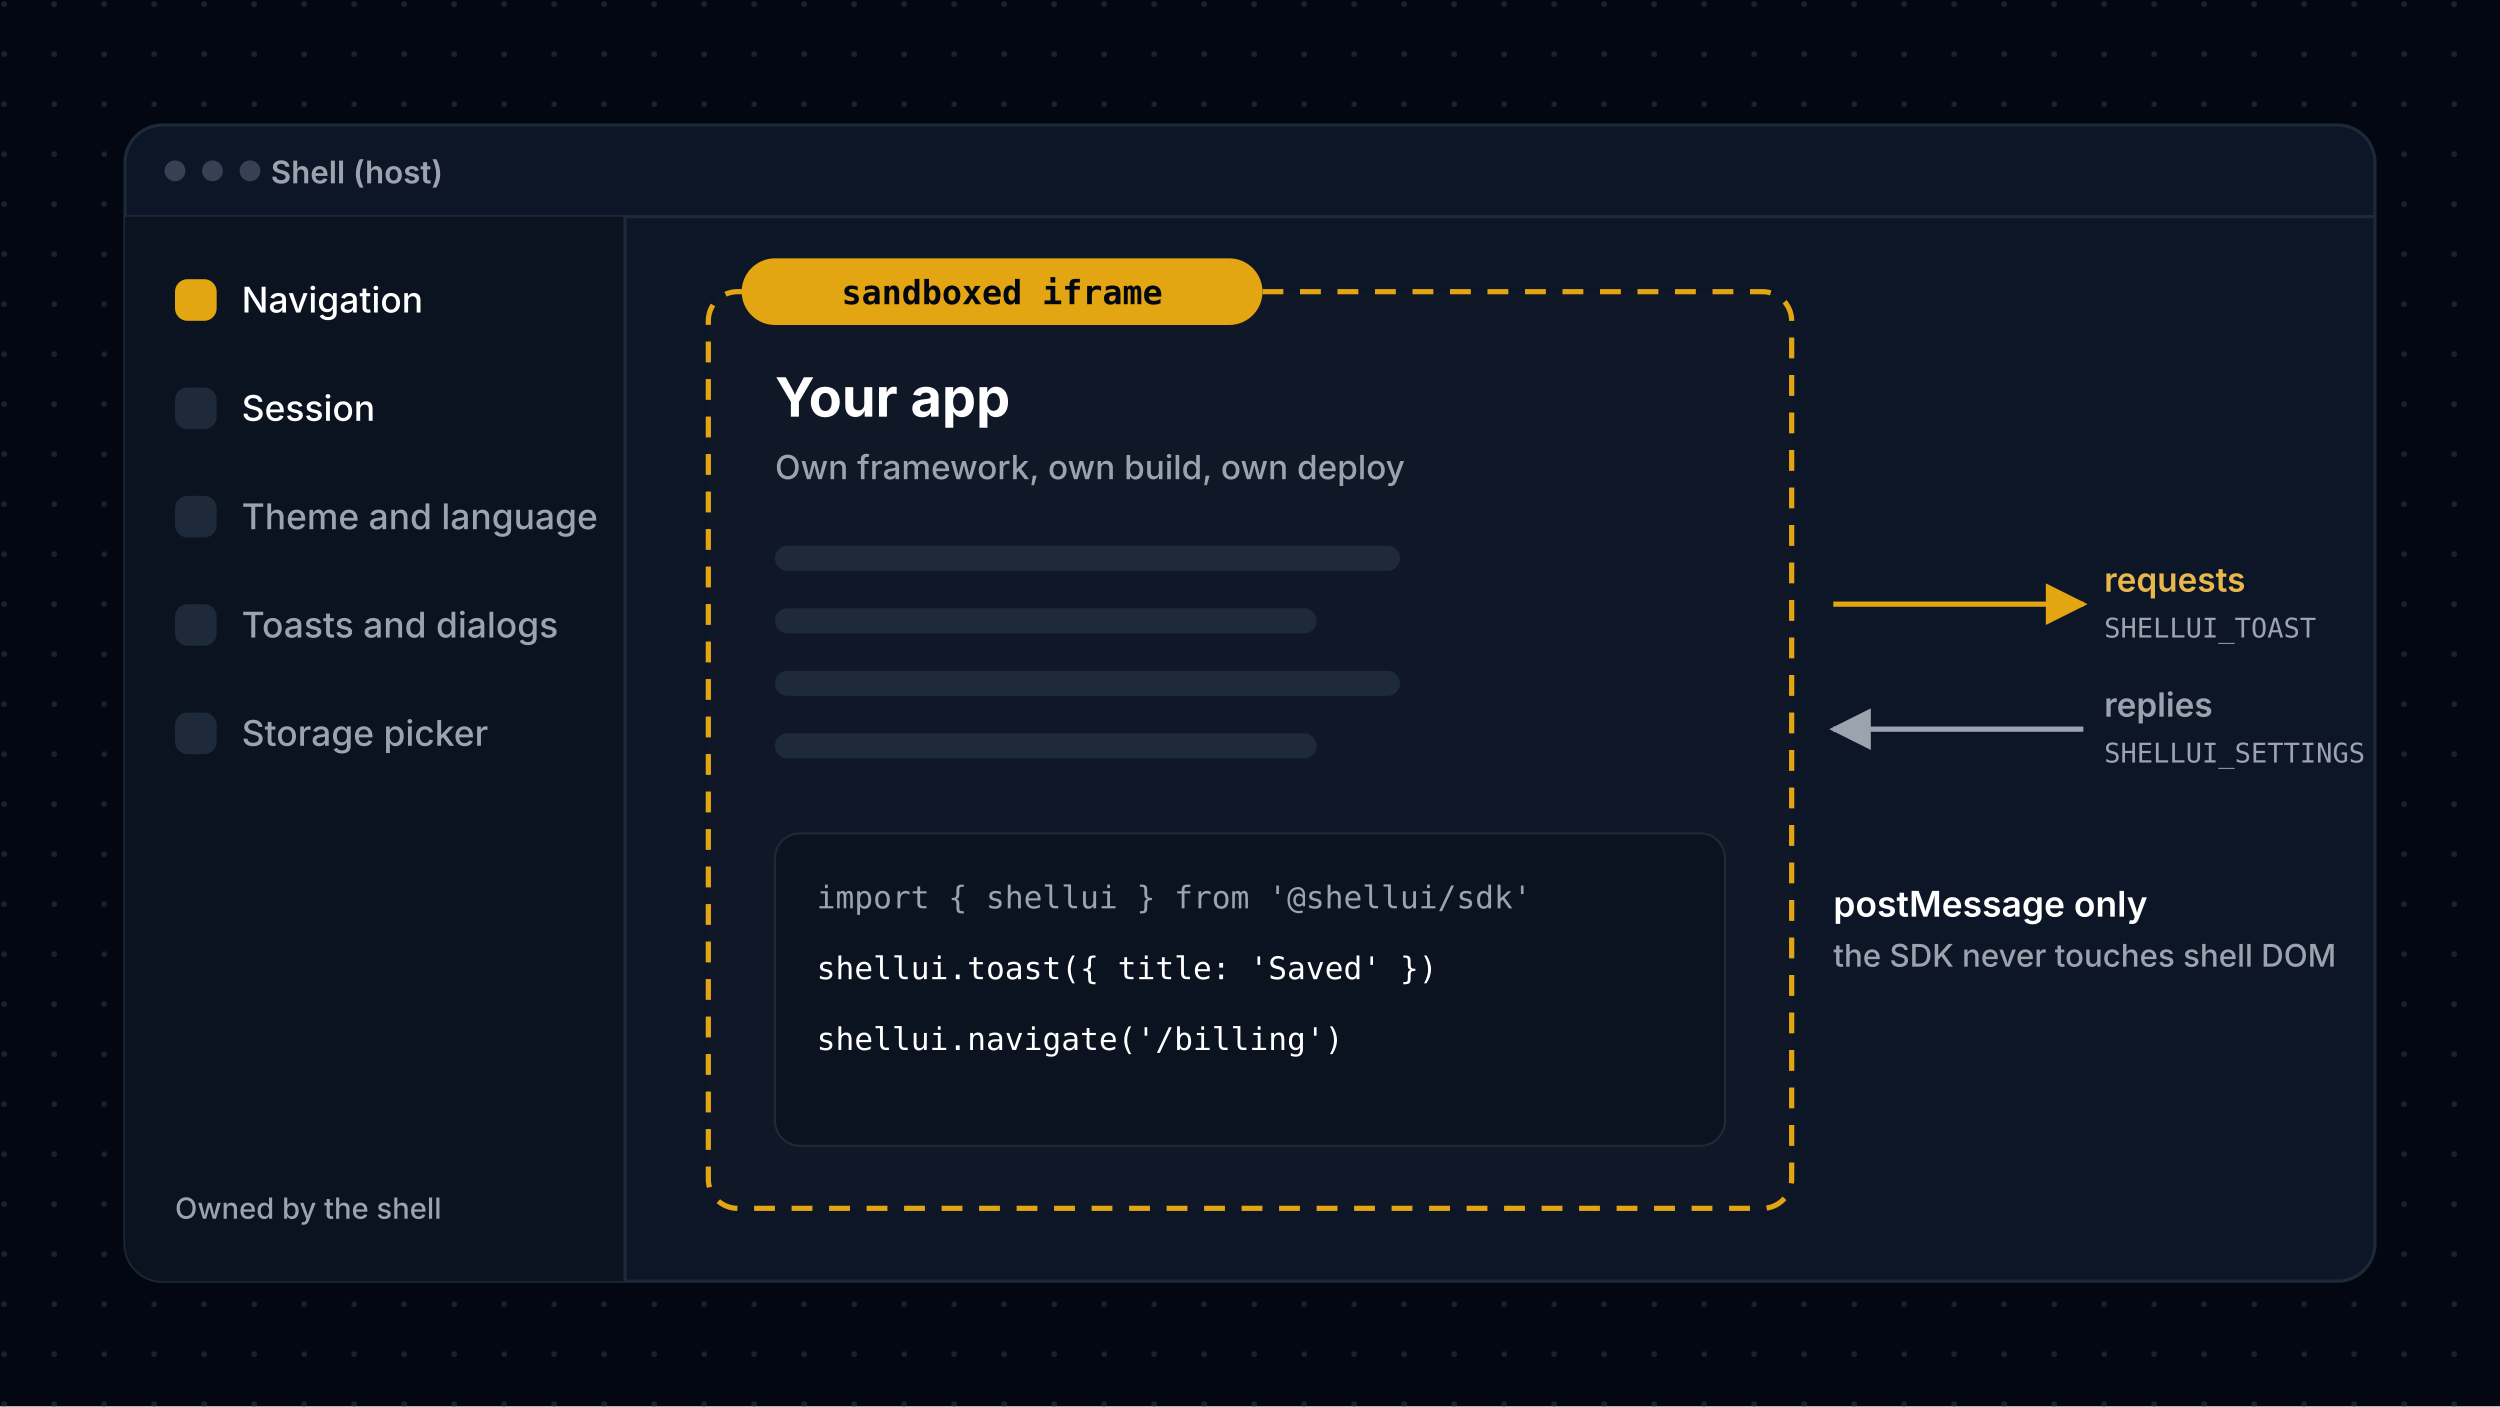
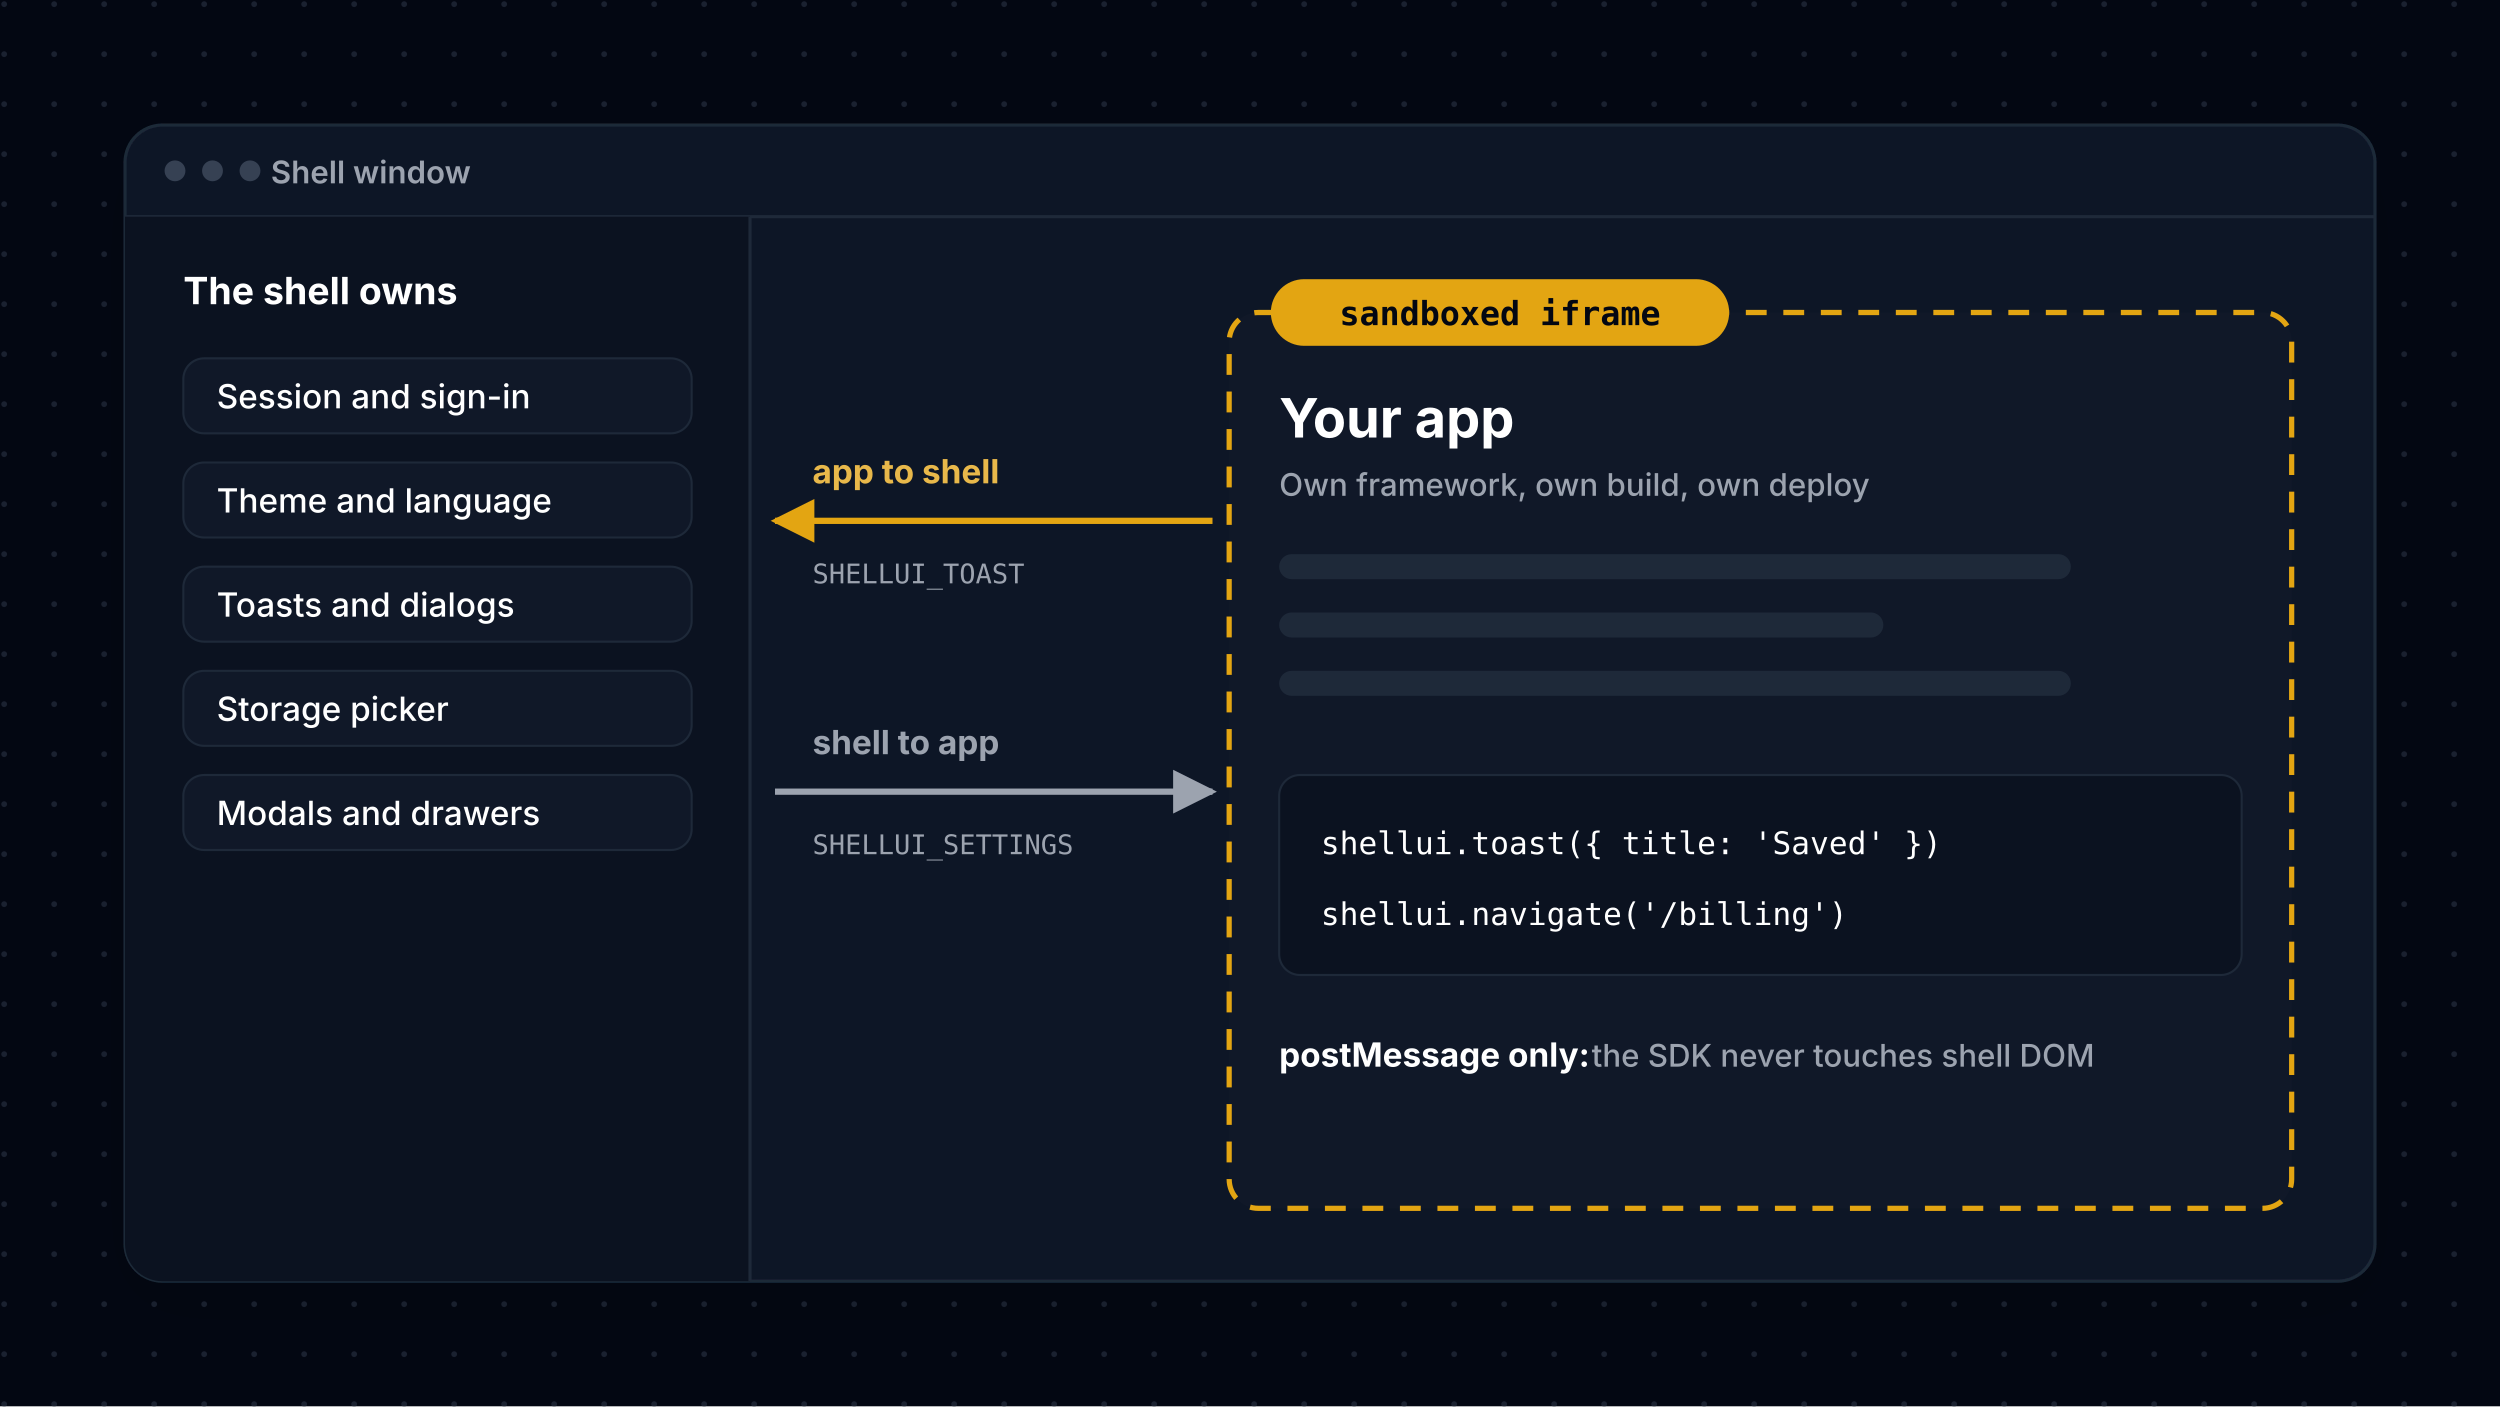
<svg xmlns="http://www.w3.org/2000/svg" width="1200" height="675" viewBox="0 0 1200 675" role="img">
  <defs>
    <pattern id="d" width="24" height="24" patternUnits="userSpaceOnUse">
      <circle cx="2" cy="2" r="1.4" fill="#1A2130" />
    </pattern>
    <filter id="sh" x="-20%" y="-20%" width="140%" height="160%">
      <feDropShadow dx="0" dy="12" stdDeviation="18" flood-color="#030712" flood-opacity=".08" />
    </filter>
-     <marker id="ah" viewBox="0 0 10 10" refX="9" refY="5" markerWidth="8" markerHeight="8" orient="auto-start-reverse">
+     <marker id="ah" viewBox="0 0 10 10" refX="9" refY="5" markerWidth="7" markerHeight="7" orient="auto-start-reverse">
      <path d="M0 0L10 5L0 10z" fill="#E3A512" />
    </marker>
-     <marker id="am" viewBox="0 0 10 10" refX="9" refY="5" markerWidth="8" markerHeight="8" orient="auto-start-reverse">
+     <marker id="am" viewBox="0 0 10 10" refX="9" refY="5" markerWidth="7" markerHeight="7" orient="auto-start-reverse">
      <path d="M0 0L10 5L0 10z" fill="#9CA3AF" />
    </marker>
  </defs>
  <rect width="1200" height="675" fill="#030712" />
  <rect width="1200" height="675" fill="url(#d)" />
  <g filter="url(#sh)">
    <rect x="60" y="60" width="1080" height="555" rx="18" fill="#101828" stroke="#1E2939" stroke-width="1.5" />
  </g>
  <circle cx="84" cy="82" r="5" fill="#364153" />
  <circle cx="102" cy="82" r="5" fill="#364153" />
  <circle cx="120" cy="82" r="5" fill="#364153" />
  <line x1="60" y1="104" x2="1140" y2="104" stroke="#1E2939" stroke-width="1.5" />
-   <text x="130" y="88" font-family="Inter, ui-sans-serif, system-ui, -apple-system, 'Segoe UI', sans-serif" font-size="15" font-weight="600" fill="#9CA3AF" text-anchor="start">Shell (host)</text>
  <clipPath id="wc">
    <rect x="60" y="60" width="1080" height="555" rx="18" />
  </clipPath>
-   <rect clip-path="url(#wc)" x="60" y="104" width="240" height="511" fill="#0B1220" />
-   <line x1="300" y1="104" x2="300" y2="615" stroke="#1E2939" stroke-width="1.5" />
-   <rect x="84" y="134" width="20" height="20" rx="6" fill="#E3A512" />
-   <text x="116" y="150" font-family="Inter, ui-sans-serif, system-ui, -apple-system, 'Segoe UI', sans-serif" font-size="17" font-weight="500" fill="#FFFFFF" text-anchor="start">Navigation</text>
-   <rect x="84" y="186" width="20" height="20" rx="6" fill="#1E2939" />
-   <text x="116" y="202" font-family="Inter, ui-sans-serif, system-ui, -apple-system, 'Segoe UI', sans-serif" font-size="17" font-weight="500" fill="#FFFFFF" text-anchor="start">Session</text>
-   <rect x="84" y="238" width="20" height="20" rx="6" fill="#1E2939" />
-   <text x="116" y="254" font-family="Inter, ui-sans-serif, system-ui, -apple-system, 'Segoe UI', sans-serif" font-size="17" font-weight="500" fill="#9CA3AF" text-anchor="start">Theme and language</text>
-   <rect x="84" y="290" width="20" height="20" rx="6" fill="#1E2939" />
-   <text x="116" y="306" font-family="Inter, ui-sans-serif, system-ui, -apple-system, 'Segoe UI', sans-serif" font-size="17" font-weight="500" fill="#9CA3AF" text-anchor="start">Toasts and dialogs</text>
-   <rect x="84" y="342" width="20" height="20" rx="6" fill="#1E2939" />
-   <text x="116" y="358" font-family="Inter, ui-sans-serif, system-ui, -apple-system, 'Segoe UI', sans-serif" font-size="17" font-weight="500" fill="#9CA3AF" text-anchor="start">Storage picker</text>
-   <text x="84" y="585" font-family="Inter, ui-sans-serif, system-ui, -apple-system, 'Segoe UI', sans-serif" font-size="14" font-weight="500" fill="#9CA3AF" text-anchor="start">Owned by the shell</text>
-   <rect x="340" y="140" width="520" height="440" rx="14" fill="#101828" stroke="#E3A512" stroke-width="2.5" stroke-dasharray="10 8" />
-   <rect x="356" y="124" width="250" height="32" rx="16" fill="#E3A512" />
-   <text x="481" y="146" font-family="'IBM Plex Mono', ui-monospace, SFMono-Regular, Menlo, monospace" font-size="16" font-weight="600" fill="#030712" text-anchor="middle">sandboxed iframe</text>
-   <text x="372" y="200" font-family="Inter, ui-sans-serif, system-ui, -apple-system, 'Segoe UI', sans-serif" font-size="26" font-weight="650" fill="#FFFFFF" text-anchor="start">Your app</text>
-   <text x="372" y="230" font-family="Inter, ui-sans-serif, system-ui, -apple-system, 'Segoe UI', sans-serif" font-size="16" font-weight="500" fill="#9CA3AF" text-anchor="start">Own framework, own build, own deploy</text>
-   <rect x="372" y="262" width="300" height="12" rx="6" fill="#1E2939" />
-   <rect x="372" y="292" width="260" height="12" rx="6" fill="#1E2939" />
-   <rect x="372" y="322" width="300" height="12" rx="6" fill="#1E2939" />
-   <rect x="372" y="352" width="260" height="12" rx="6" fill="#1E2939" />
-   <rect x="372" y="400" width="456" height="150" rx="12" fill="#0B1220" stroke="#1E2939" />
-   <text x="392" y="436" font-family="'IBM Plex Mono', ui-monospace, SFMono-Regular, Menlo, monospace" font-size="15" font-weight="500" fill="#9CA3AF" text-anchor="start">import { shellui } from '@shellui/sdk'</text>
-   <text x="392" y="470" font-family="'IBM Plex Mono', ui-monospace, SFMono-Regular, Menlo, monospace" font-size="15" font-weight="500" fill="#FFFFFF" text-anchor="start">shellui.toast({ title: 'Saved' })</text>
-   <text x="392" y="504" font-family="'IBM Plex Mono', ui-monospace, SFMono-Regular, Menlo, monospace" font-size="15" font-weight="500" fill="#FFFFFF" text-anchor="start">shellui.navigate('/billing')</text>
-   <line x1="880" y1="290" x2="1000" y2="290" stroke="#E3A512" stroke-width="2.5" marker-end="url(#ah)" />
-   <line x1="1000" y1="350" x2="880" y2="350" stroke="#9CA3AF" stroke-width="2.5" marker-end="url(#am)" />
-   <text x="1010" y="284" font-family="Inter, ui-sans-serif, system-ui, -apple-system, 'Segoe UI', sans-serif" font-size="16" font-weight="600" fill="#E8B84A" text-anchor="start">requests</text>
-   <text x="1010" y="306" font-family="'IBM Plex Mono', ui-monospace, SFMono-Regular, Menlo, monospace" font-size="13" font-weight="500" fill="#9CA3AF" text-anchor="start">SHELLUI_TOAST</text>
-   <text x="1010" y="344" font-family="Inter, ui-sans-serif, system-ui, -apple-system, 'Segoe UI', sans-serif" font-size="16" font-weight="600" fill="#9CA3AF" text-anchor="start">replies</text>
-   <text x="1010" y="366" font-family="'IBM Plex Mono', ui-monospace, SFMono-Regular, Menlo, monospace" font-size="13" font-weight="500" fill="#9CA3AF" text-anchor="start">SHELLUI_SETTINGS</text>
-   <text x="880" y="440" font-family="Inter, ui-sans-serif, system-ui, -apple-system, 'Segoe UI', sans-serif" font-size="17" font-weight="600" fill="#FFFFFF" text-anchor="start">postMessage only</text>
-   <text x="880" y="464" font-family="Inter, ui-sans-serif, system-ui, -apple-system, 'Segoe UI', sans-serif" font-size="15" font-weight="500" fill="#9CA3AF" text-anchor="start">the SDK never touches shell DOM</text>
+   <text x="130" y="88" font-family="Inter, ui-sans-serif, system-ui, -apple-system, 'Segoe UI', sans-serif" font-size="15" font-weight="600" fill="#9CA3AF" text-anchor="start">Shell window</text>
+   <rect clip-path="url(#wc)" x="60" y="104" width="300" height="511" fill="#0B1220" />
+   <line x1="360" y1="104" x2="360" y2="615" stroke="#1E2939" stroke-width="1.5" />
+   <text x="88" y="146" font-family="Inter, ui-sans-serif, system-ui, -apple-system, 'Segoe UI', sans-serif" font-size="18" font-weight="650" fill="#FFFFFF" text-anchor="start">The shell owns</text>
+   <rect x="88" y="172" width="244" height="36" rx="10" fill="#101828" stroke="#1E2939" />
+   <text x="104" y="196" font-family="Inter, ui-sans-serif, system-ui, -apple-system, 'Segoe UI', sans-serif" font-size="16" font-weight="500" fill="#FFFFFF" text-anchor="start">Session and sign-in</text>
+   <rect x="88" y="222" width="244" height="36" rx="10" fill="#101828" stroke="#1E2939" />
+   <text x="104" y="246" font-family="Inter, ui-sans-serif, system-ui, -apple-system, 'Segoe UI', sans-serif" font-size="16" font-weight="500" fill="#FFFFFF" text-anchor="start">Theme and language</text>
+   <rect x="88" y="272" width="244" height="36" rx="10" fill="#101828" stroke="#1E2939" />
+   <text x="104" y="296" font-family="Inter, ui-sans-serif, system-ui, -apple-system, 'Segoe UI', sans-serif" font-size="16" font-weight="500" fill="#FFFFFF" text-anchor="start">Toasts and dialogs</text>
+   <rect x="88" y="322" width="244" height="36" rx="10" fill="#101828" stroke="#1E2939" />
+   <text x="104" y="346" font-family="Inter, ui-sans-serif, system-ui, -apple-system, 'Segoe UI', sans-serif" font-size="16" font-weight="500" fill="#FFFFFF" text-anchor="start">Storage picker</text>
+   <rect x="88" y="372" width="244" height="36" rx="10" fill="#101828" stroke="#1E2939" />
+   <text x="104" y="396" font-family="Inter, ui-sans-serif, system-ui, -apple-system, 'Segoe UI', sans-serif" font-size="16" font-weight="500" fill="#FFFFFF" text-anchor="start">Modals and drawers</text>
+   <rect x="590" y="150" width="510" height="430" rx="14" fill="#101828" stroke="#E3A512" stroke-width="2.5" stroke-dasharray="10 8" />
+   <rect x="610" y="134" width="220" height="32" rx="16" fill="#E3A512" />
+   <text x="720.0" y="156.08" font-family="'IBM Plex Mono', ui-monospace, SFMono-Regular, Menlo, monospace" font-size="16" font-weight="600" fill="#030712" text-anchor="middle">sandboxed iframe</text>
+   <text x="614" y="210" font-family="Inter, ui-sans-serif, system-ui, -apple-system, 'Segoe UI', sans-serif" font-size="26" font-weight="650" fill="#FFFFFF" text-anchor="start">Your app</text>
+   <text x="614" y="238" font-family="Inter, ui-sans-serif, system-ui, -apple-system, 'Segoe UI', sans-serif" font-size="15" font-weight="500" fill="#9CA3AF" text-anchor="start">Own framework, own build, own deploy</text>
+   <rect x="614" y="266" width="380" height="12" rx="6" fill="#1E2939" />
+   <rect x="614" y="294" width="290" height="12" rx="6" fill="#1E2939" />
+   <rect x="614" y="322" width="380" height="12" rx="6" fill="#1E2939" />
+   <rect x="614" y="372" width="462" height="96" rx="10" fill="#0B1220" stroke="#1E2939" />
+   <text x="634" y="410" font-family="'IBM Plex Mono', ui-monospace, SFMono-Regular, Menlo, monospace" font-size="15" font-weight="500" fill="#FFFFFF" text-anchor="start">shellui.toast({ title: 'Saved' })</text>
+   <text x="634" y="444" font-family="'IBM Plex Mono', ui-monospace, SFMono-Regular, Menlo, monospace" font-size="15" font-weight="500" fill="#FFFFFF" text-anchor="start">shellui.navigate('/billing')</text>
+   <text x="614" y="512" font-family="Inter, ui-sans-serif, system-ui, -apple-system, 'Segoe UI', sans-serif" font-size="16" font-weight="650" fill="#FFFFFF" text-anchor="start">postMessage only:</text>
+   <text x="764" y="512" font-family="Inter, ui-sans-serif, system-ui, -apple-system, 'Segoe UI', sans-serif" font-size="15" font-weight="500" fill="#9CA3AF" text-anchor="start">the SDK never touches shell DOM</text>
+   <line x1="582" y1="250" x2="372" y2="250" stroke="#E3A512" stroke-width="3" marker-end="url(#ah)" />
+   <text x="390" y="232" font-family="Inter, ui-sans-serif, system-ui, -apple-system, 'Segoe UI', sans-serif" font-size="16" font-weight="650" fill="#E8B84A" text-anchor="start">app to shell</text>
+   <text x="390" y="280" font-family="'IBM Plex Mono', ui-monospace, SFMono-Regular, Menlo, monospace" font-size="13" font-weight="500" fill="#9CA3AF" text-anchor="start">SHELLUI_TOAST</text>
+   <line x1="372" y1="380" x2="582" y2="380" stroke="#9CA3AF" stroke-width="3" marker-end="url(#am)" />
+   <text x="390" y="362" font-family="Inter, ui-sans-serif, system-ui, -apple-system, 'Segoe UI', sans-serif" font-size="16" font-weight="650" fill="#9CA3AF" text-anchor="start">shell to app</text>
+   <text x="390" y="410" font-family="'IBM Plex Mono', ui-monospace, SFMono-Regular, Menlo, monospace" font-size="13" font-weight="500" fill="#9CA3AF" text-anchor="start">SHELLUI_SETTINGS</text>
</svg>
